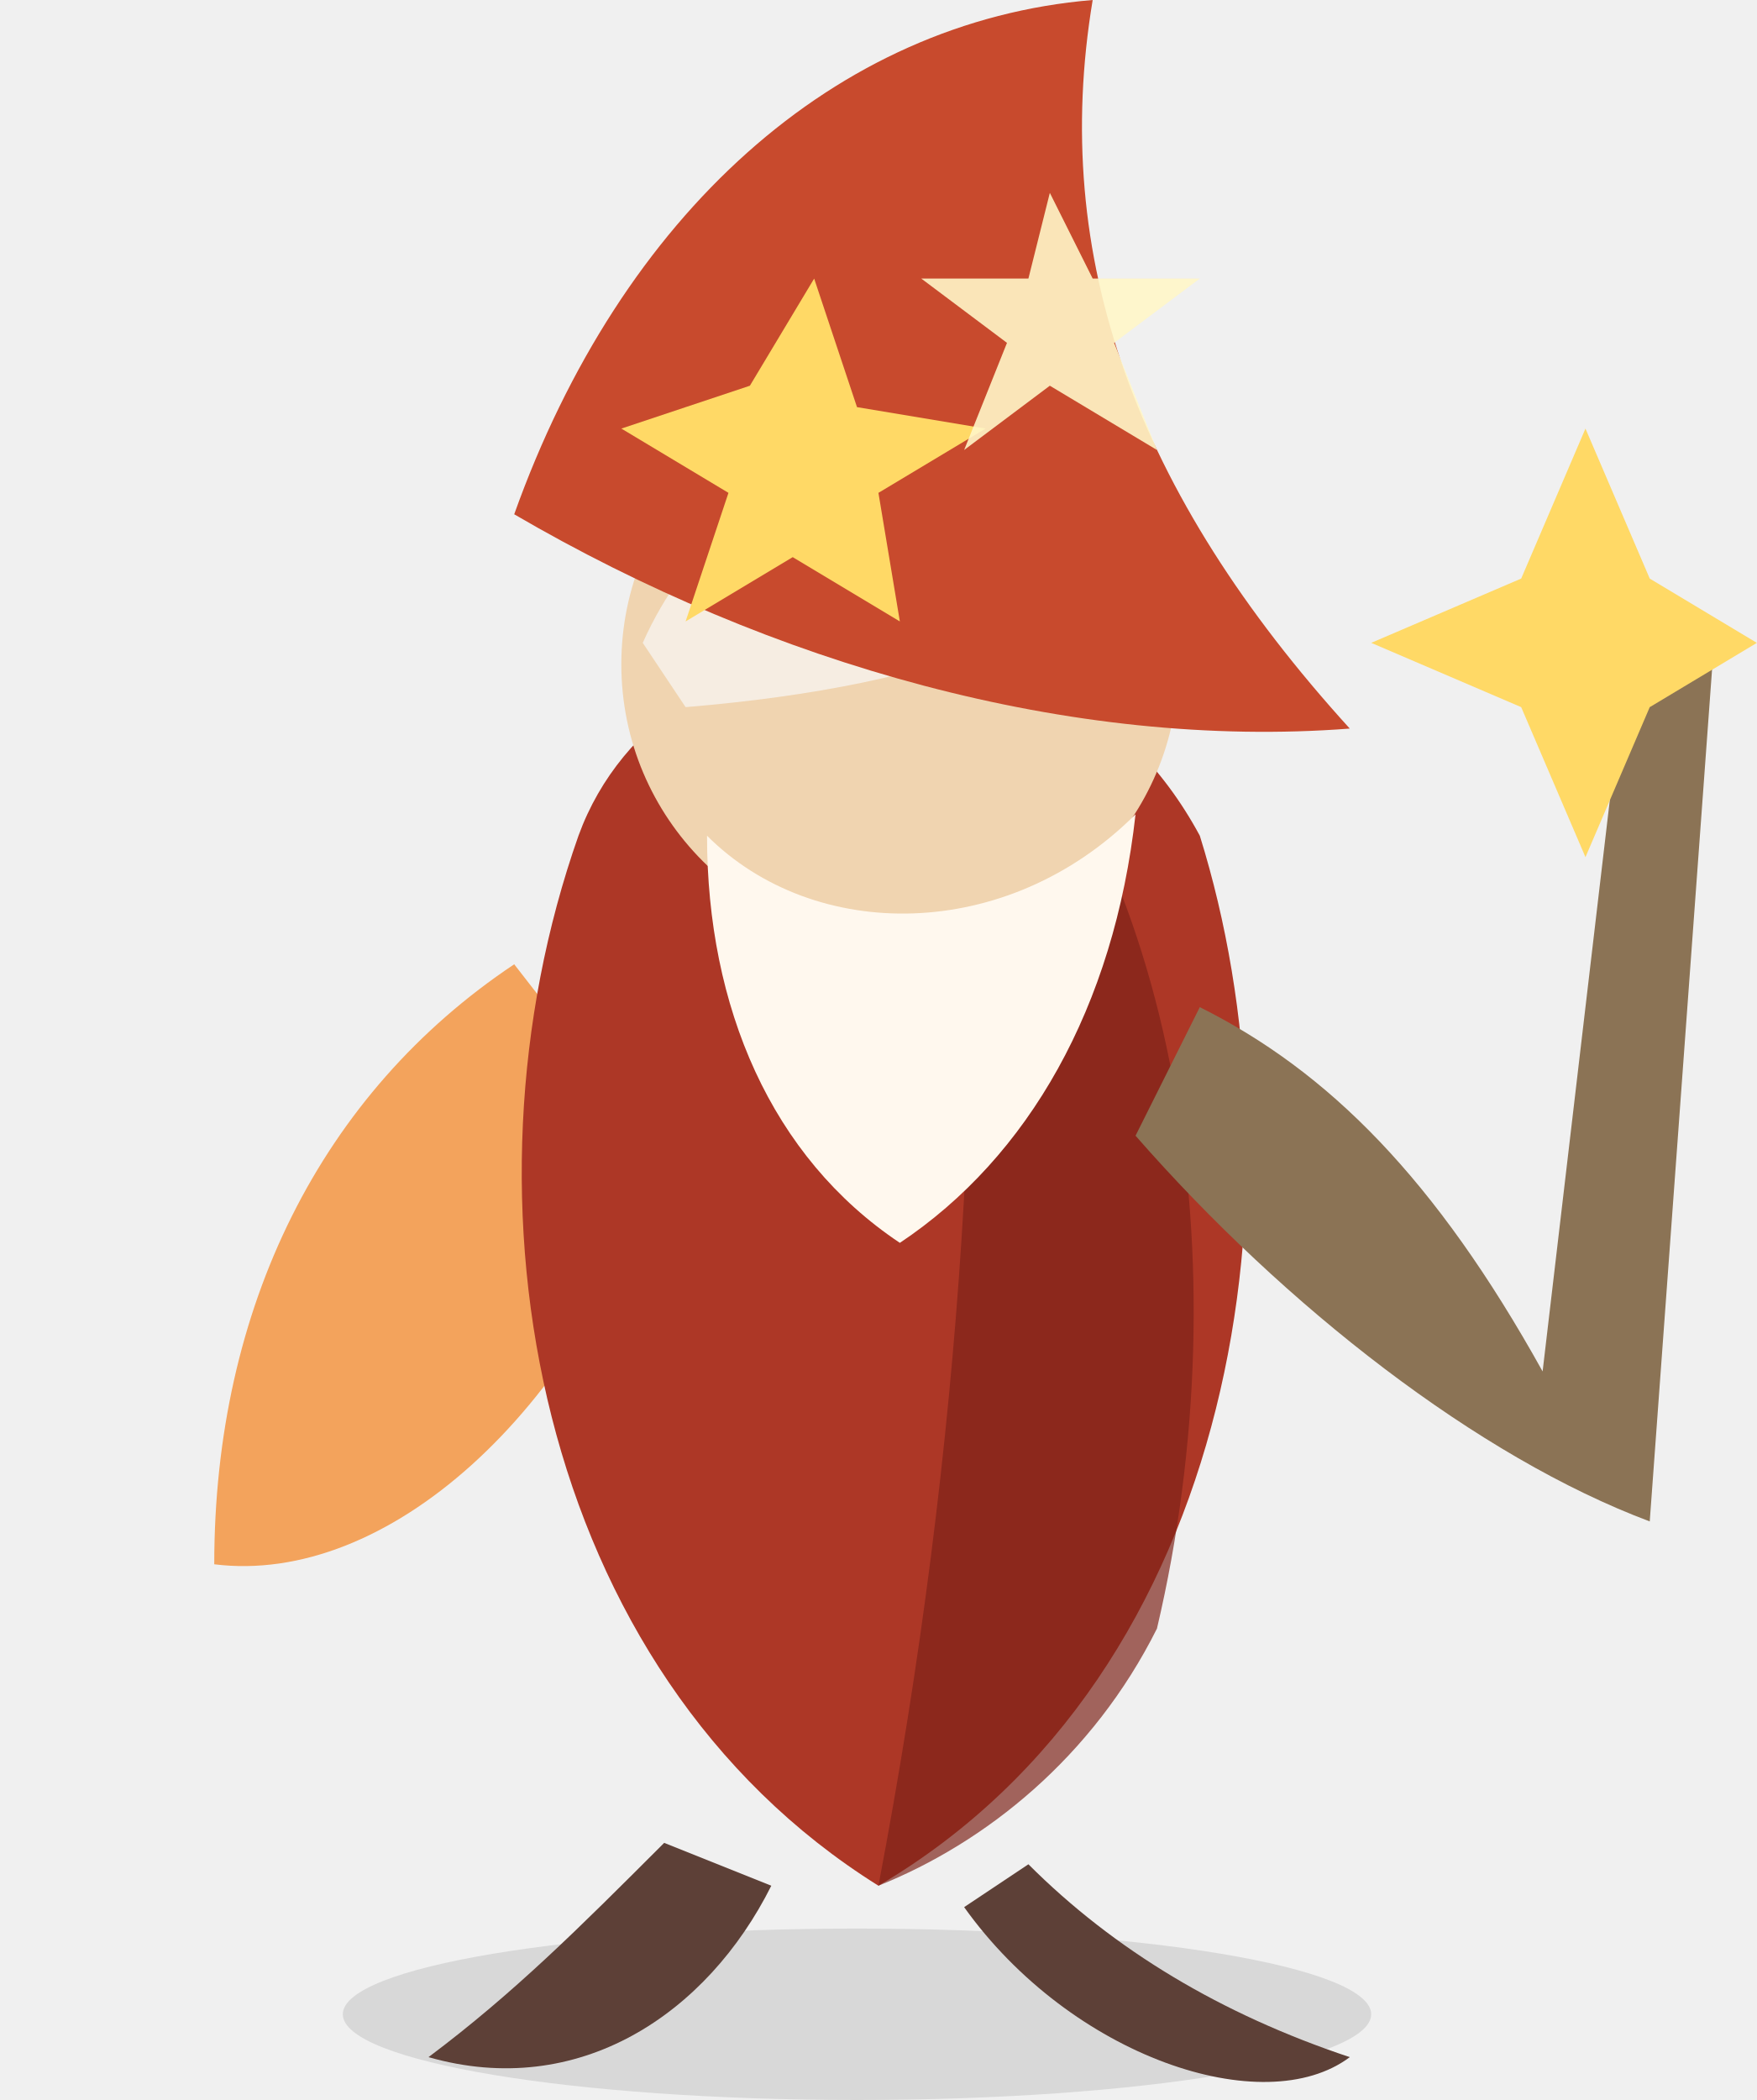
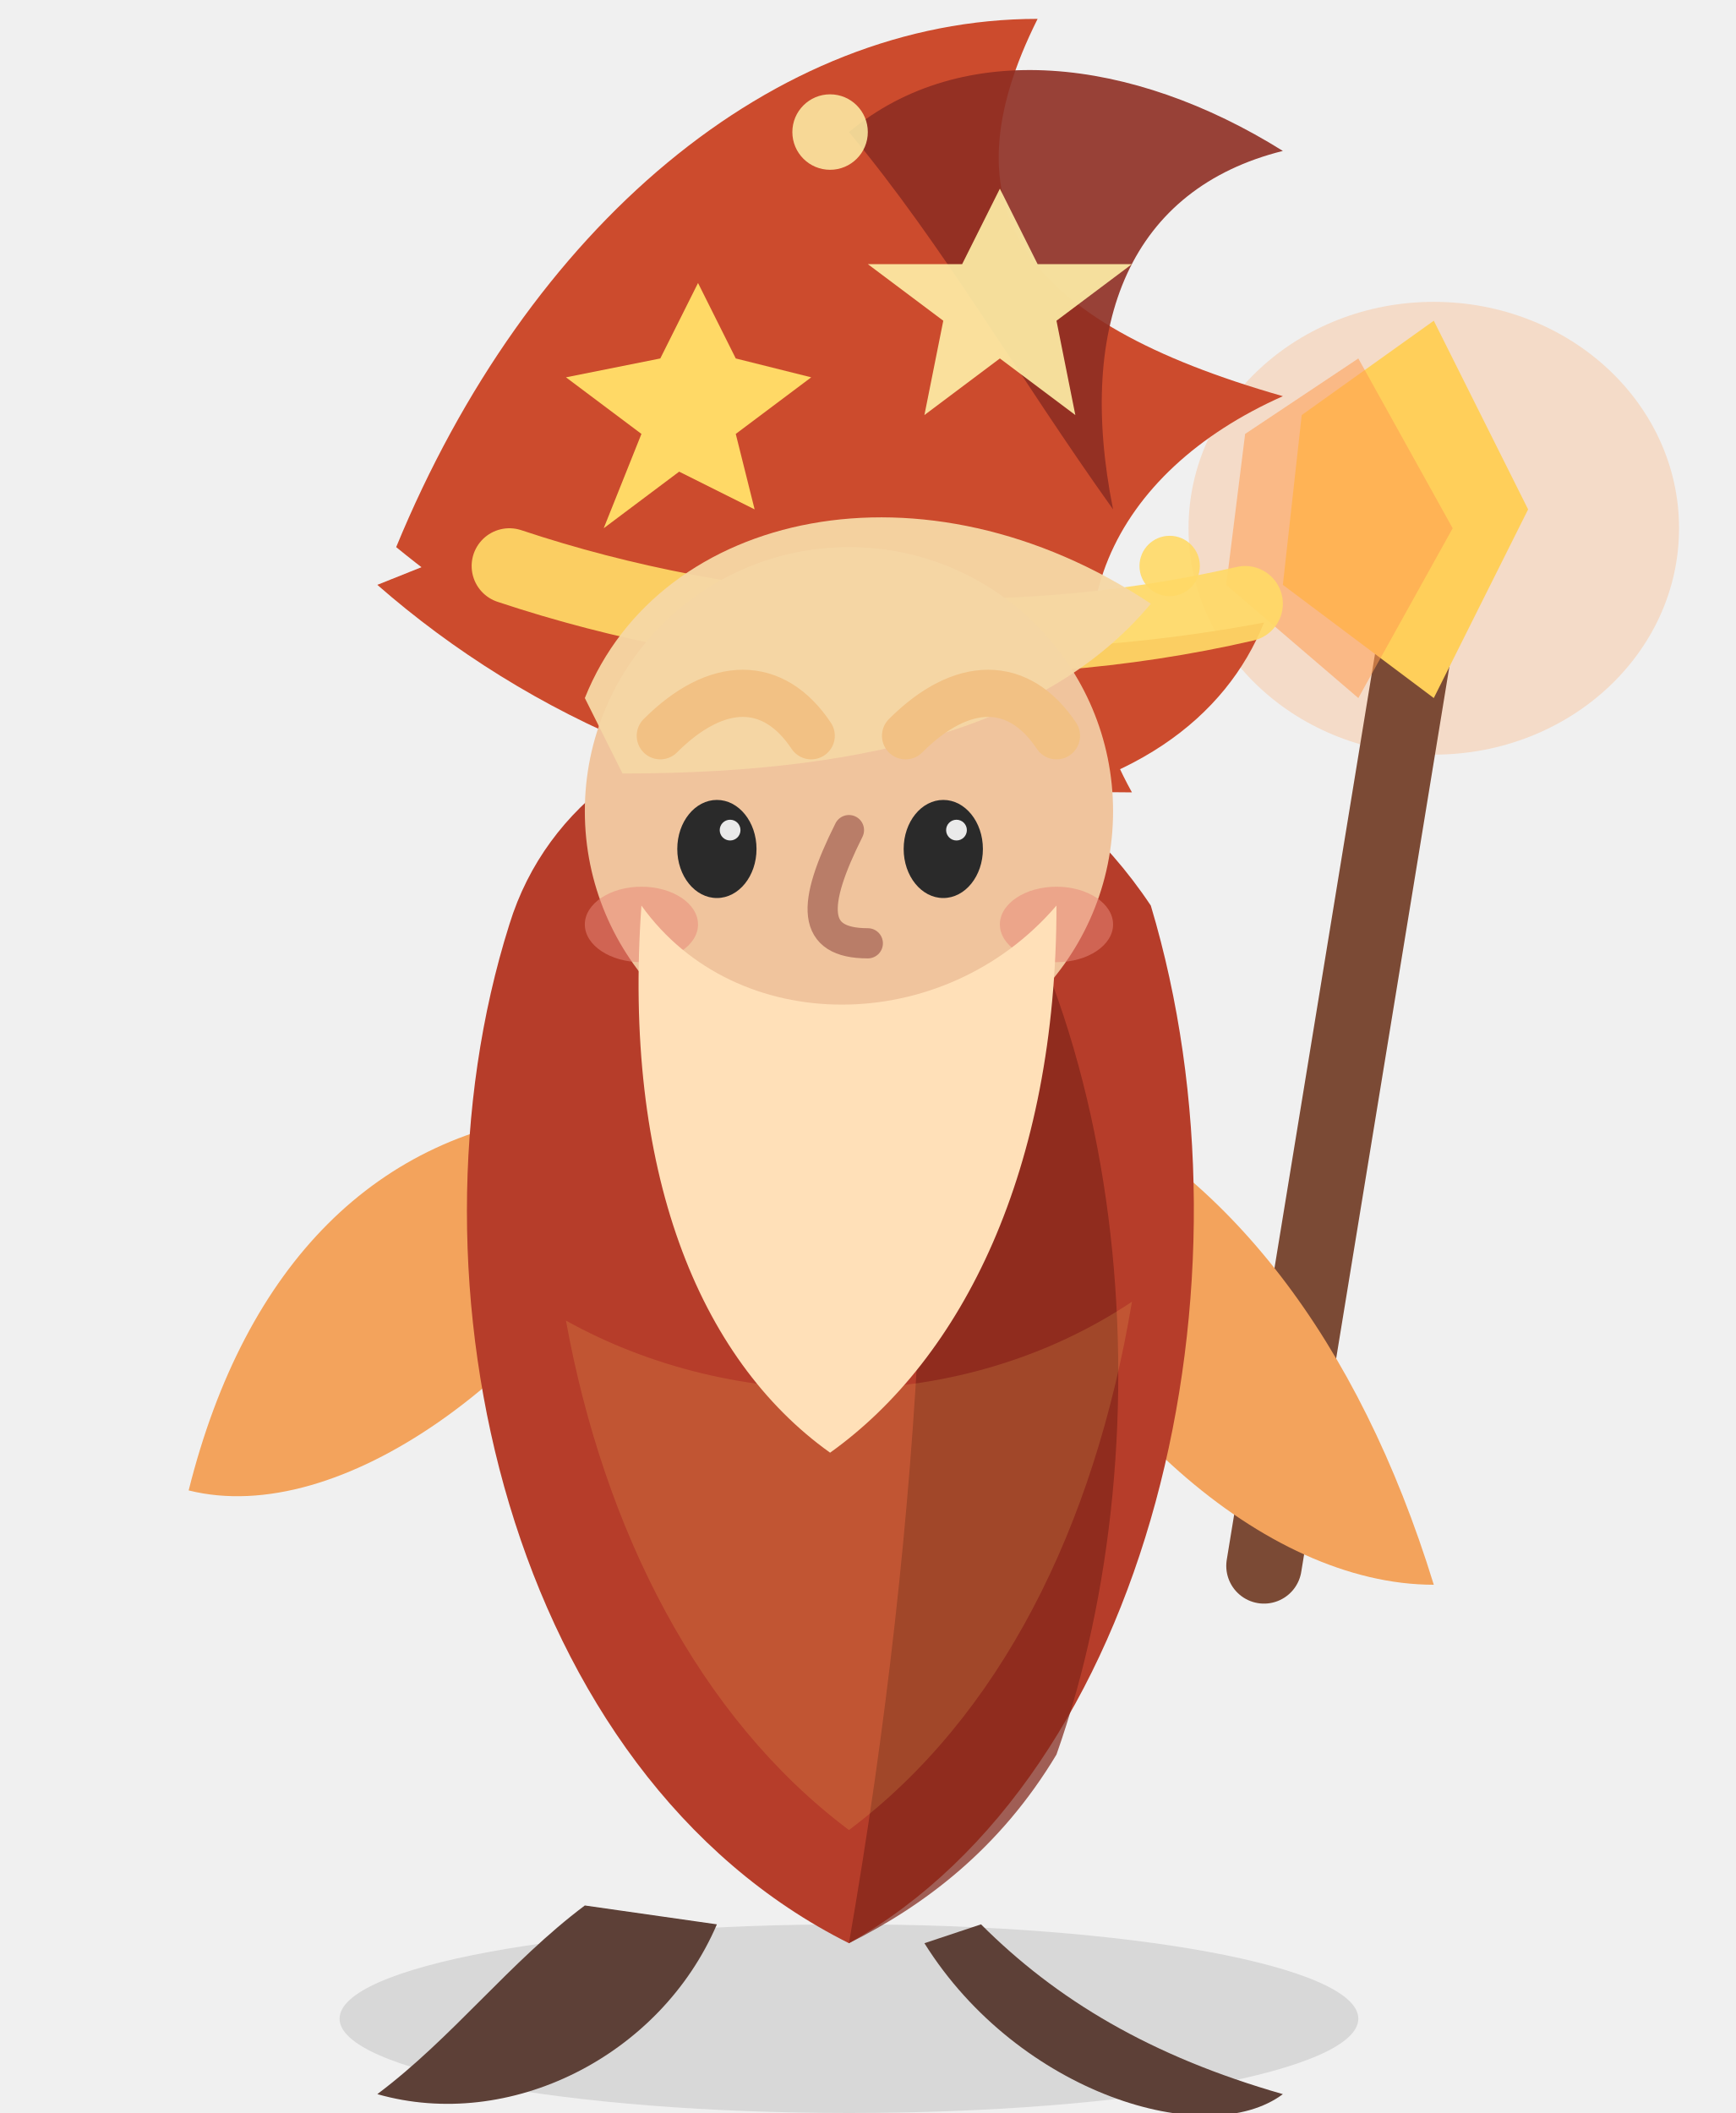
- <svg xmlns="http://www.w3.org/2000/svg" width="82" height="98" viewBox="0 0 82 98">
-   <ellipse cx="40" cy="94" rx="24" ry="4" fill="#000000" opacity="0.1" />
-   <path d="M24 45C15 51 10 61 10 73C18 74 27 66 31 54Z" fill="#f3a35c" />
-   <path d="M27 39C31 28 49 26 56 39C61 55 58 78 41 88C25 78 21 56 27 39Z" fill="#ad3726" />
-   <path d="M45 30C55 40 58 59 54 76C51 82 46 86 41 88C45 67 46 48 45 30Z" fill="#7c2118" opacity="0.68" />
-   <circle cx="42" cy="31" r="13" fill="#f0d4b0" />
-   <path d="M30 30C34 21 45 17 55 23C52 29 44 32 32 33Z" fill="#f6f0e8" opacity="0.9" />
-   <path d="M33 39C38 44 47 44 53 38C52 47 48 54 42 58C36 54 33 47 33 39Z" fill="#fff8ee" />
-   <circle cx="47" cy="30" r="1.4" fill="#2a2a2a" />
-   <path d="M24 24C29 10 39 1 51 0C49 12 53 23 63 34C50 35 36 31 24 24Z" fill="#c84a2d" />
-   <path d="M35 18L38 13L40 19L46 20L41 23L42 29L37 26L32 29L34 23L29 20Z" fill="#ffd966" />
-   <path d="M49 9L51 13L56 13L52 16L54 21L49 18L45 21L47 16L43 13L48 13Z" fill="#fff6c8" opacity="0.9" />
-   <path d="M56 47C62 50 67 55 72 64L76 30L80 30L77 71C69 68 60 61 53 53Z" fill="#8b7355" />
-   <path d="M74 20L77 27L82 30L77 33L74 40L71 33L64 30L71 27Z" fill="#ffd966" />
-   <path d="M31 86C27 90 24 93 20 96C27 98 33 94 36 88Z" fill="#5d4037" />
-   <path d="M48 87C52 91 57 94 63 96C59 99 50 96 45 89Z" fill="#5d4037" />
+ <svg xmlns="http://www.w3.org/2000/svg" width="92" height="112" viewBox="0 0 92 112">
+   <ellipse cx="45" cy="107" rx="27" ry="5" fill="#000000" opacity="0.1" />
+   <ellipse cx="76" cy="28" rx="13" ry="12" fill="#ff9c50" opacity="0.25" />
+   <path d="M67 83L76 28" fill="none" stroke="#7b4a35" stroke-width="4" stroke-linecap="round" />
+   <path d="M76 17L81 27L76 37L68 31L69 22Z" fill="#ffcf5a" />
+   <path d="M72 19L77 28L72 37L65 31L66 23Z" fill="#ff9c50" opacity="0.55" transform="translate(0 0)" />
+   <path d="M30 59C20 60 13 67 10 79C18 81 29 73 35 62Z" fill="#f3a35c" />
+   <path d="M56 58C65 62 72 71 76 84C67 84 57 75 52 63Z" fill="#f3a35c" />
+   <path d="M27 49C31 36 51 33 61 48C67 68 61 94 45 103C27 94 21 68 27 49Z" fill="#b63d2a" />
+   <path d="M48 39C60 52 62 76 56 93C53 98 49 101 45 103C49 80 50 58 48 39Z" fill="#812519" opacity="0.72" />
+   <path d="M30 70C39 75 51 75 60 69C58 81 53 91 45 97C37 91 32 81 30 70Z" fill="#ffd966" opacity="0.16" />
+   <path d="M21 29C28 12 41 1 55 1C50 11 54 17 68 21C59 25 55 33 60 42C45 42 32 38 21 29Z" fill="#cc4b2d" />
+   <path d="M45 7C51 2 60 3 68 8C60 10 57 17 59 27C54 20 50 13 45 7Z" fill="#8e2d22" opacity="0.9" />
+   <path d="M35 19L37 15L39 19L43 20L39 23L40 27L36 25L32 28L34 23L30 20Z" fill="#ffd966" />
+   <path d="M53 10L55 14L60 14L56 17L57 22L53 19L49 22L50 17L46 14L51 14Z" fill="#fff1a8" opacity="0.9" />
+   <circle cx="44" cy="7" r="2" fill="#fff1a8" opacity="0.85" />
+   <circle cx="62" cy="30" r="1.6" fill="#ffd966" opacity="0.9" />
+   <path d="M25 29C36 34 51 36 67 33C65 38 60 42 51 43C39 43 28 38 20 31Z" fill="#cc4b2d" />
+   <path d="M27 30C39 34 53 35 66 32" fill="none" stroke="#ffd966" stroke-width="4" stroke-linecap="round" opacity="0.92" />
+   <circle cx="45" cy="43" r="14" fill="#f0c49d" />
+   <path d="M31 37C35 27 49 24 61 32C56 38 47 41 33 41Z" fill="#f6d7a5" opacity="0.95" />
+   <ellipse cx="38" cy="45" rx="2.1" ry="2.6" fill="#2a2a2a" />
+   <ellipse cx="50" cy="45" rx="2.1" ry="2.6" fill="#2a2a2a" />
+   <circle cx="38.7" cy="44" r="0.55" fill="#ffffff" opacity="0.9" />
+   <circle cx="50.7" cy="44" r="0.55" fill="#ffffff" opacity="0.9" />
+   <path d="M35 39C38 36 41 36 43 39" fill="none" stroke="#f2c184" stroke-width="2.5" stroke-linecap="round" />
+   <path d="M48 39C51 36 54 36 56 39" fill="none" stroke="#f2c184" stroke-width="2.5" stroke-linecap="round" />
+   <ellipse cx="34" cy="49" rx="3" ry="2" fill="#e88979" opacity="0.52" />
+   <ellipse cx="56" cy="49" rx="3" ry="2" fill="#e88979" opacity="0.52" />
+   <path d="M45 44C43 48 43 50 46 50" fill="none" stroke="#b97d68" stroke-width="1.6" stroke-linecap="round" />
+   <path d="M34 48C39 55 50 55 56 48C56 62 51 72 44 77C37 72 33 62 34 48Z" fill="#ffe0b8" />
+   <path d="M31 101C27 104 24 108 20 111C27 113 35 109 38 102Z" fill="#5d4037" />
+   <path d="M52 102C56 106 61 109 68 111C64 114 54 111 49 103Z" fill="#5d4037" />
</svg>
